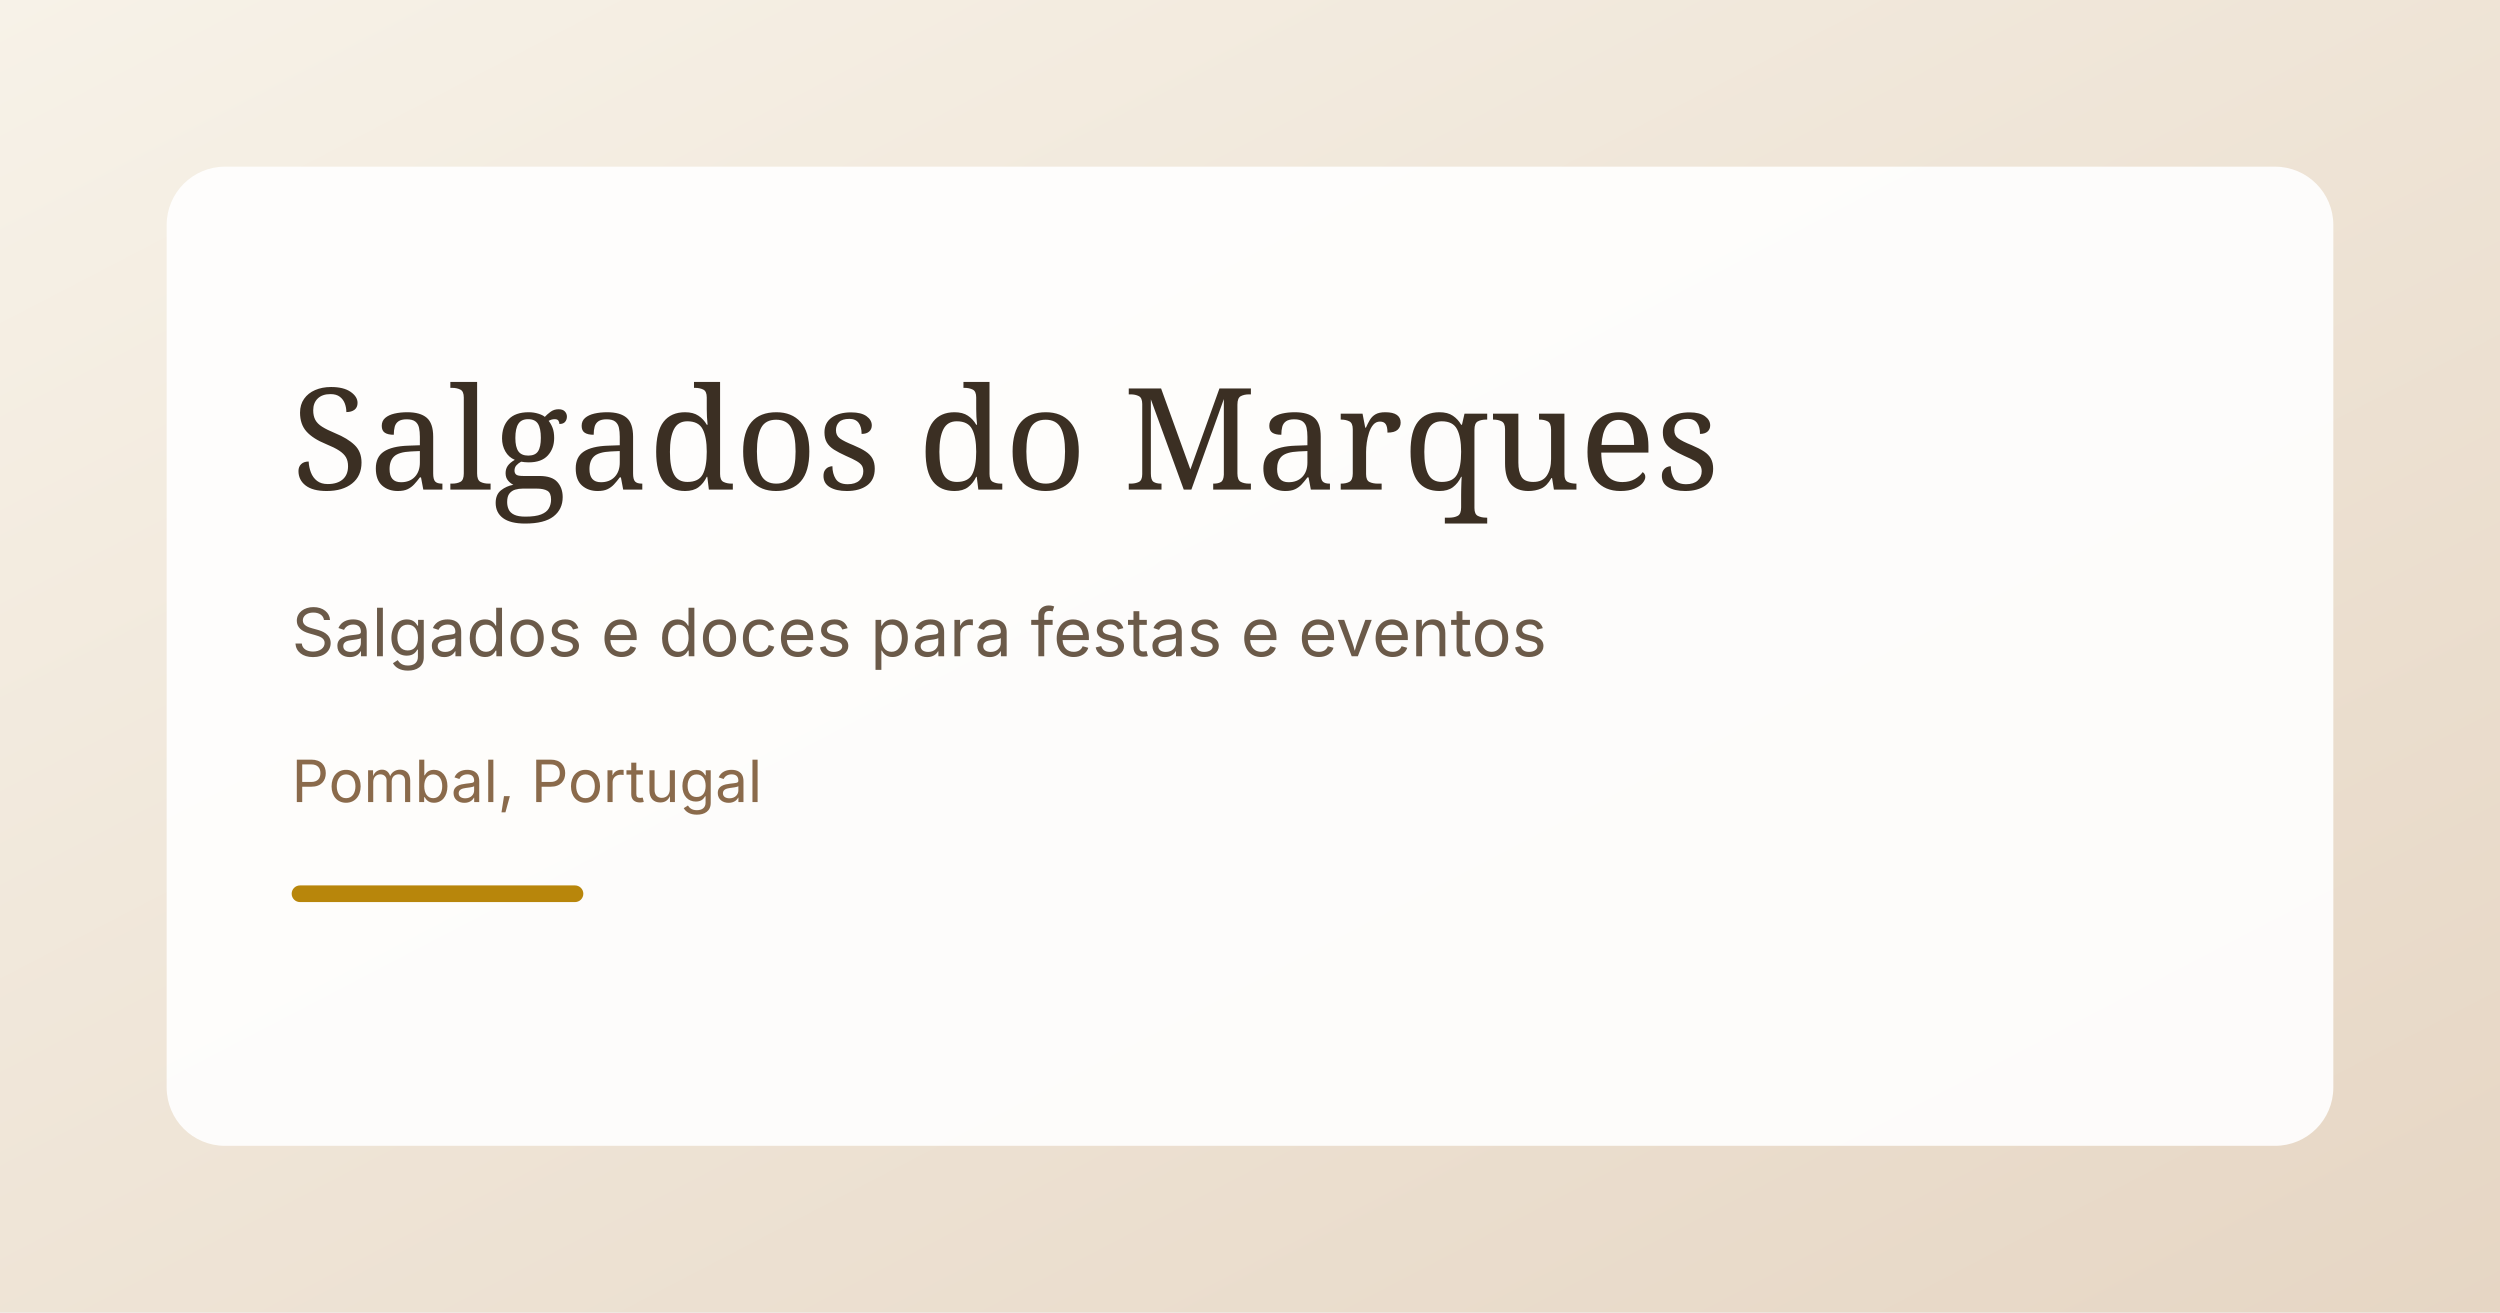
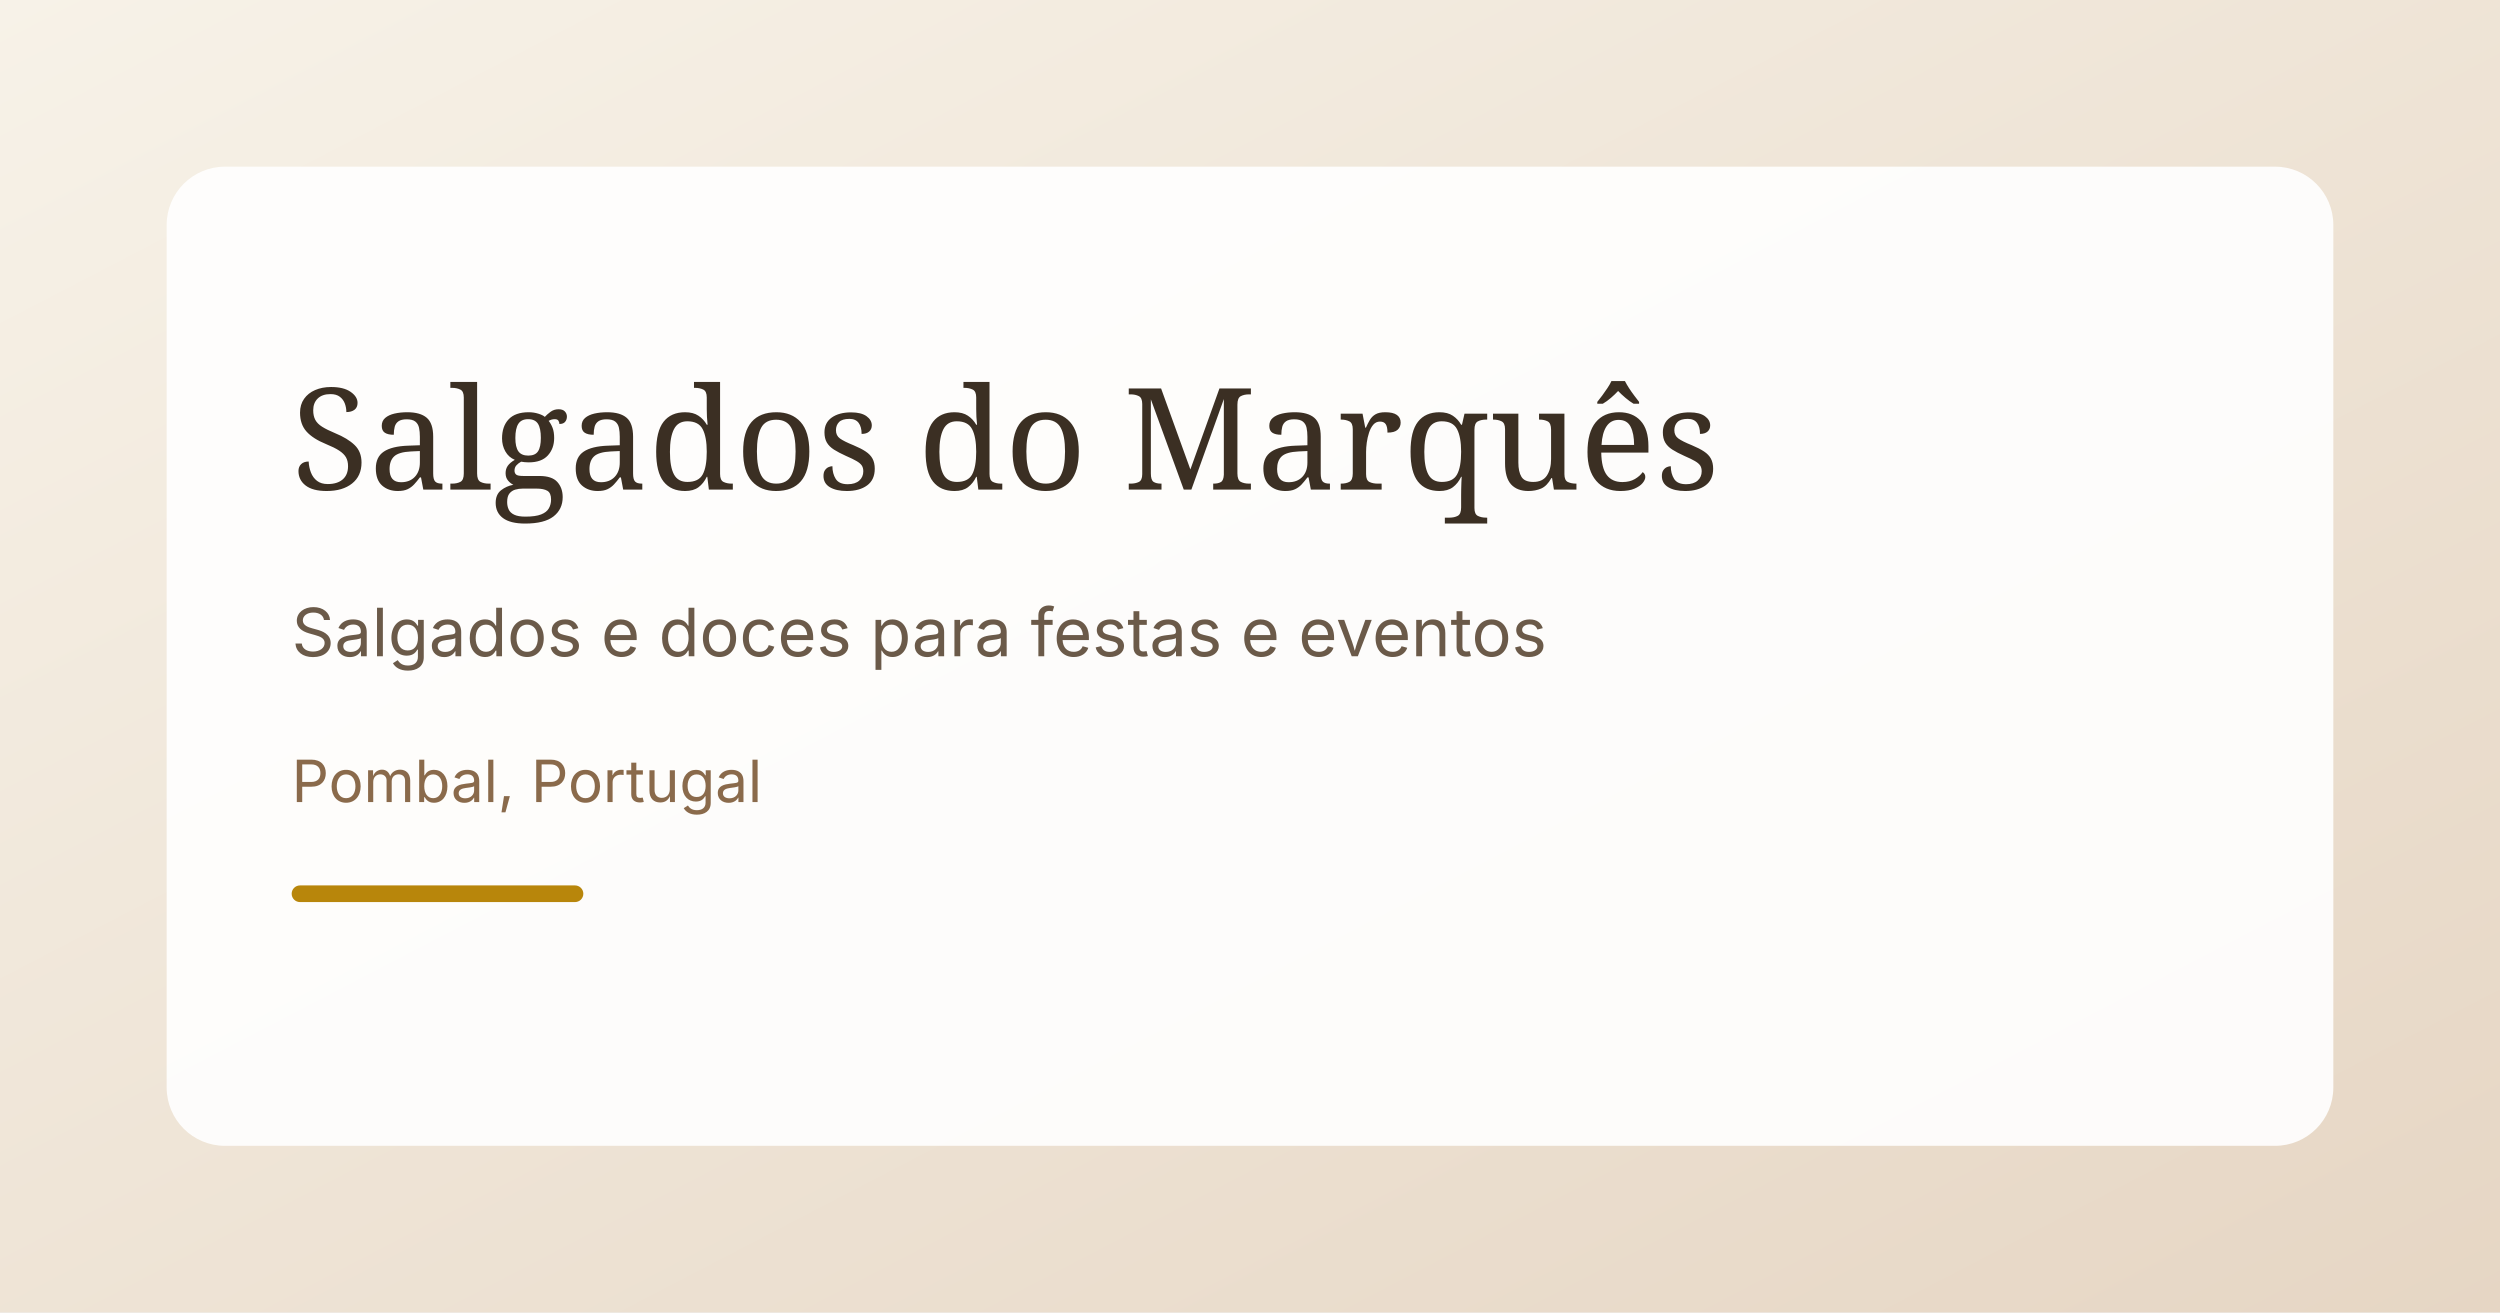
<svg xmlns="http://www.w3.org/2000/svg" width="1200" height="630" viewBox="0 0 1200 630">
  <defs>
    <linearGradient id="bg" x1="0" y1="0" x2="1" y2="1">
      <stop offset="0%" stop-color="#f7f2e8" />
      <stop offset="100%" stop-color="#e6d6c4" />
    </linearGradient>
  </defs>
  <rect width="1200" height="630" fill="url(#bg)" />
  <rect x="80" y="80" width="1040" height="470" rx="28" fill="#ffffff" opacity="0.9" />
-   <text x="140" y="235" font-family="Playfair Display, serif" font-size="68" fill="#3b2f23">Salgados do Marques</text>
+   <text x="140" y="235" font-family="Playfair Display, serif" font-size="68" fill="#3b2f23">Salgados do Marquês</text>
  <text x="140" y="315" font-family="Inter, sans-serif" font-size="32" fill="#6b5a49">Salgados e doces para festas e eventos</text>
  <text x="140" y="385" font-family="Inter, sans-serif" font-size="28" fill="#8a6a4b">Pombal, Portugal</text>
  <rect x="140" y="425" width="140" height="8" fill="#b8860b" rx="4" />
</svg>
